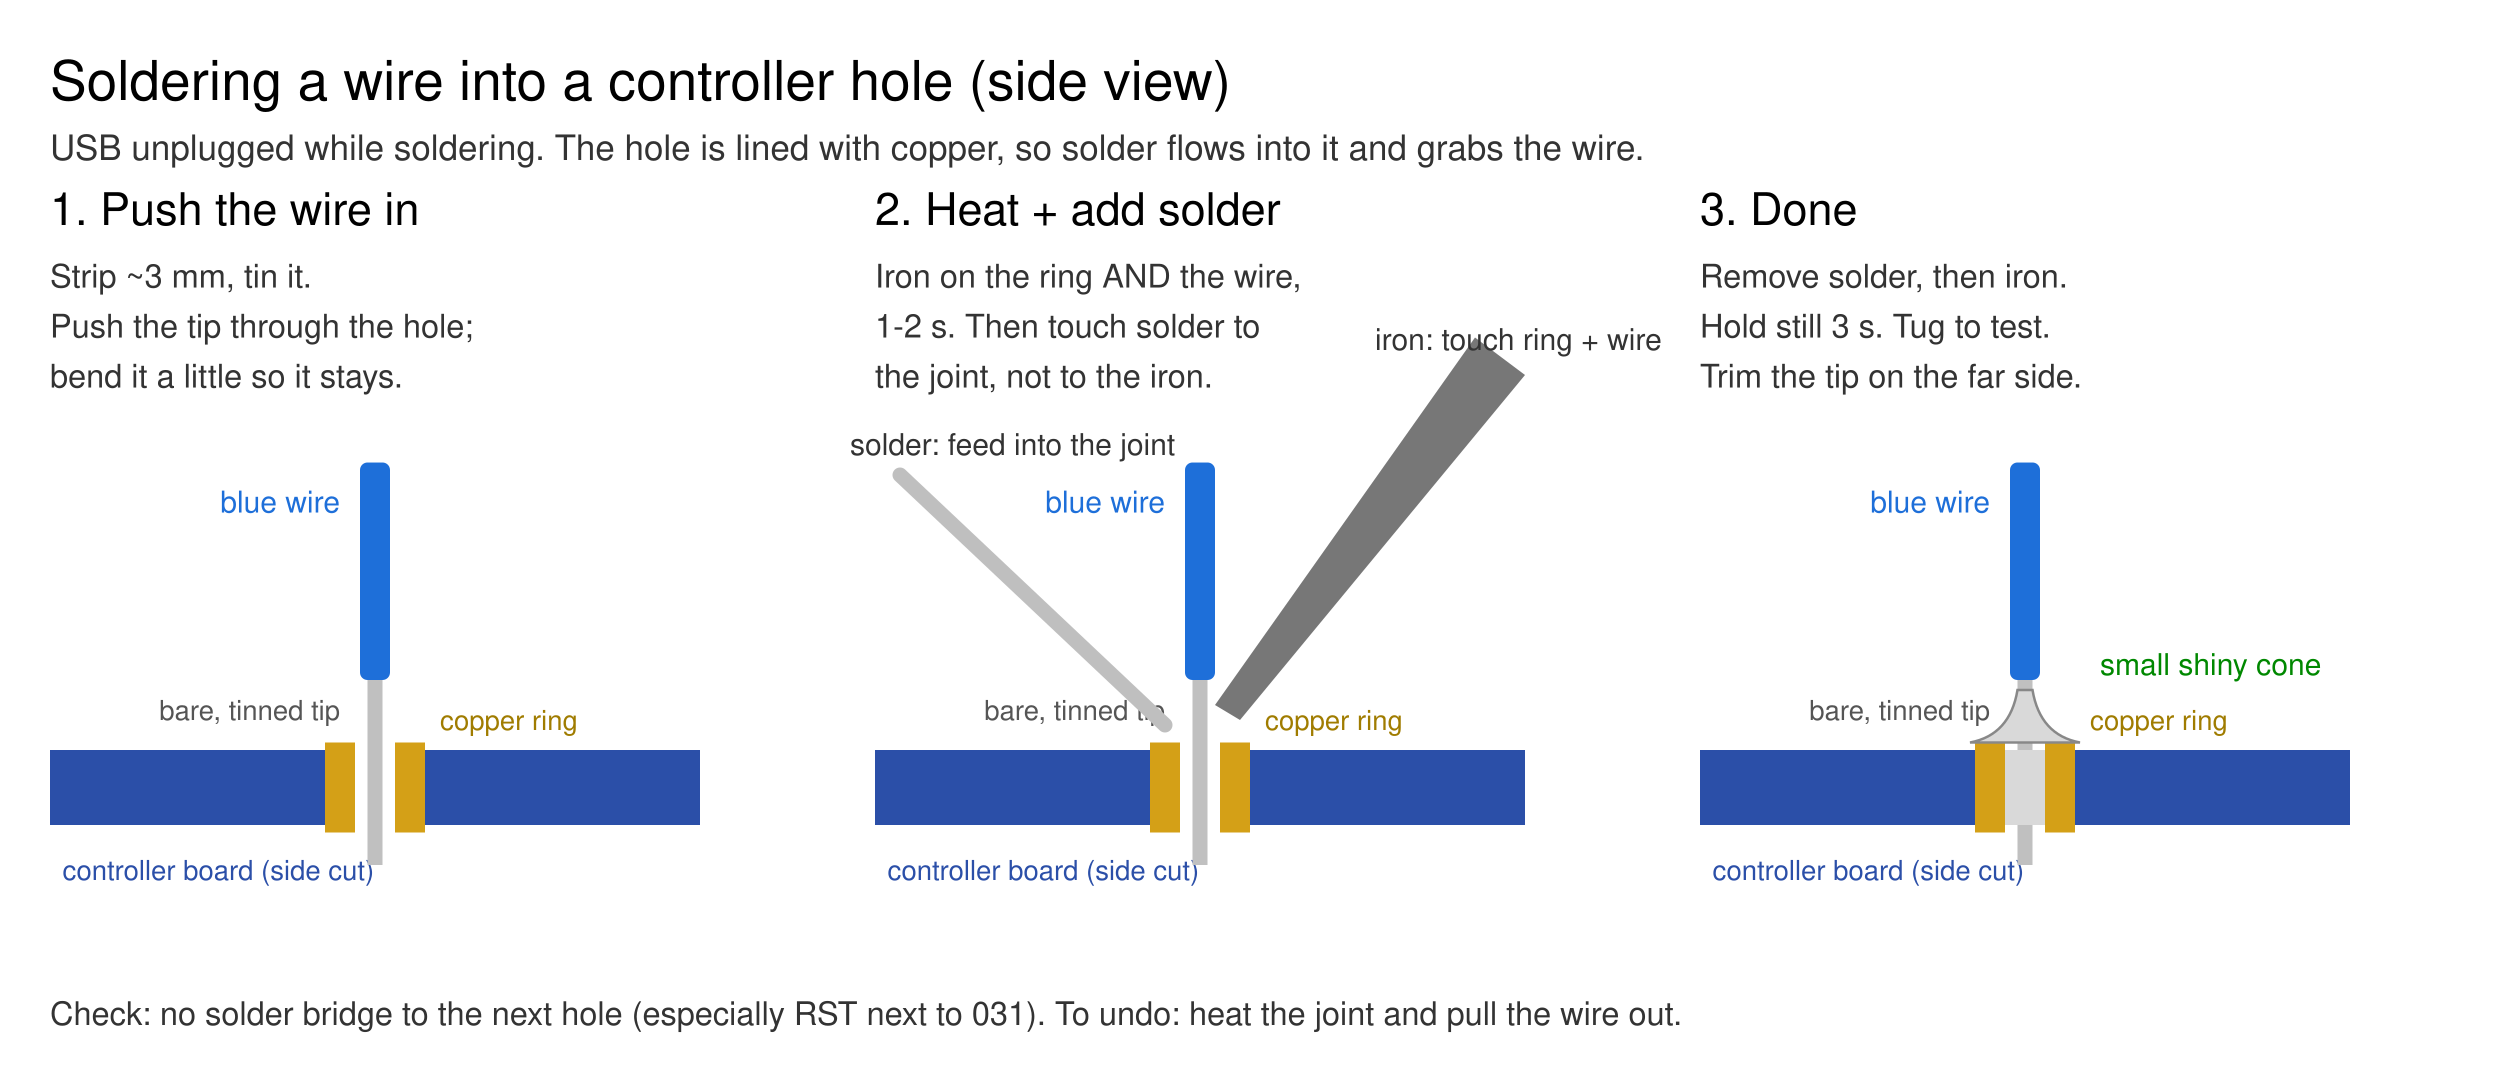
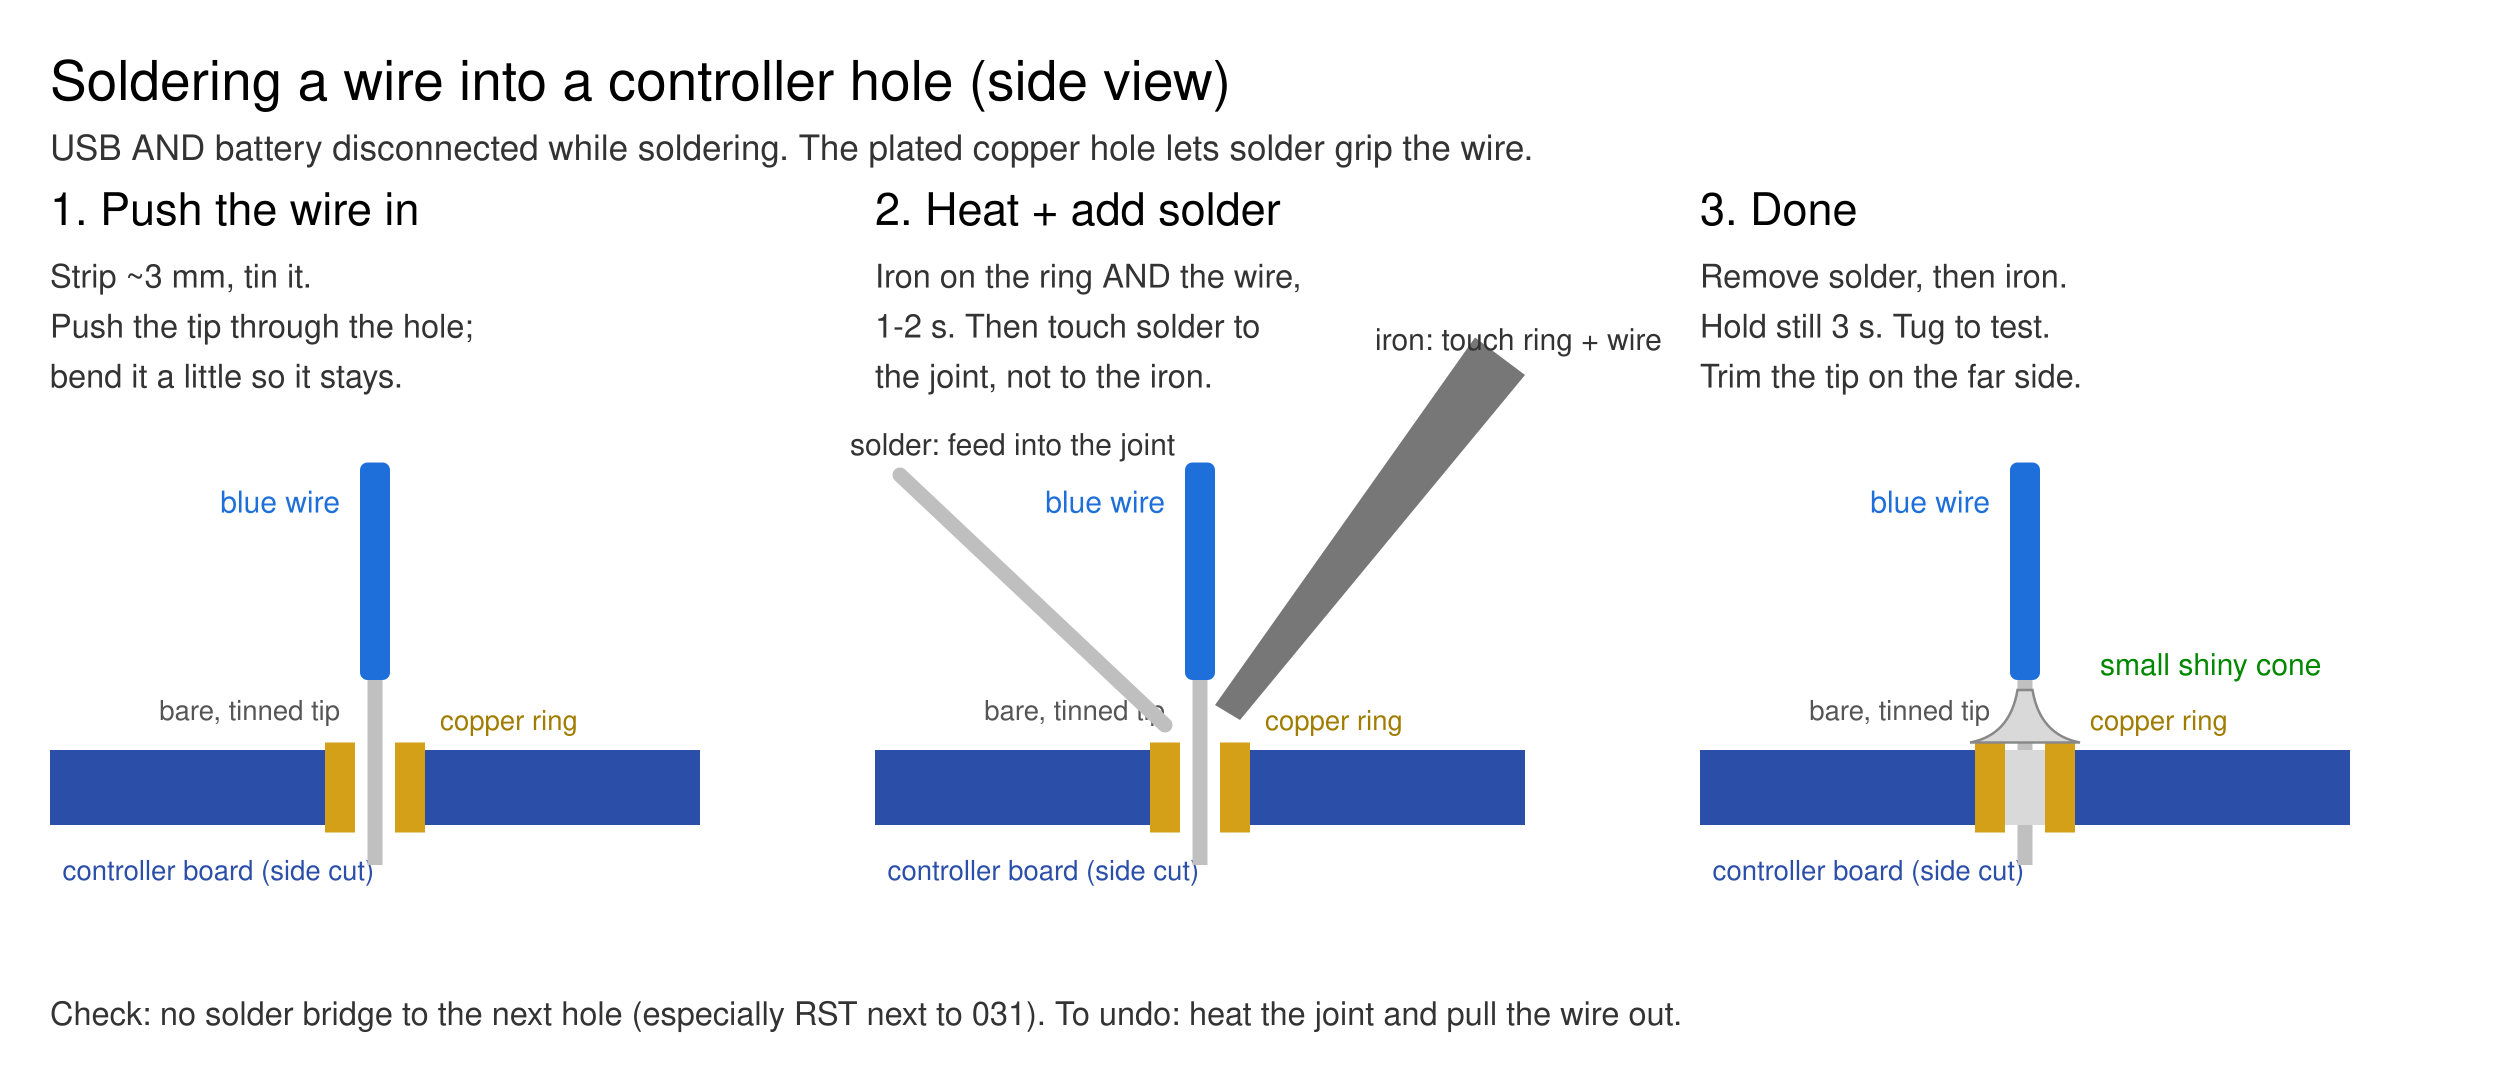
<svg xmlns="http://www.w3.org/2000/svg" width="1000" height="430" font-family="Helvetica">
  <rect width="100%" height="100%" fill="white" />
  <text x="20" y="40" font-size="22" fill="#000" text-anchor="start">Soldering a wire into a controller hole (side view)</text>
-   <text x="20" y="64" font-size="14" fill="#333" text-anchor="start">USB unplugged while soldering. The hole is lined with copper, so solder flows into it and grabs the wire.</text>
+   <text x="20" y="64" font-size="14" fill="#333" text-anchor="start">USB AND battery disconnected while soldering. The plated copper hole lets solder grip the wire.</text>
  <text x="20" y="90" font-size="18" fill="#000" text-anchor="start">1. Push the wire in</text>
  <text x="20" y="115" font-size="13" fill="#333" text-anchor="start">Strip ~3 mm, tin it.</text>
  <text x="20" y="135" font-size="13" fill="#333" text-anchor="start">Push the tip through the hole;</text>
  <text x="20" y="155" font-size="13" fill="#333" text-anchor="start">bend it a little so it stays.</text>
  <rect x="20" y="300" width="122" height="30" fill="#2b4fa8" />
  <rect x="158" y="300" width="122" height="30" fill="#2b4fa8" />
  <rect x="130" y="297" width="12" height="36" fill="#d4a017" />
  <rect x="158" y="297" width="12" height="36" fill="#d4a017" />
  <text x="25" y="352" font-size="11" fill="#2b4fa8" text-anchor="start">controller board (side cut)</text>
  <text x="176" y="292" font-size="11" fill="#a07c00" text-anchor="start">copper ring</text>
  <rect x="144" y="185" width="12" height="87" rx="3" fill="#1e6fd9" />
  <rect x="147" y="272" width="6" height="74" fill="#c0c0c0" />
  <text x="136" y="205" font-size="12" fill="#1e6fd9" text-anchor="end">blue wire</text>
  <text x="136" y="288" font-size="11" fill="#555" text-anchor="end">bare, tinned tip</text>
  <text x="350" y="90" font-size="18" fill="#000" text-anchor="start">2. Heat + add solder</text>
  <text x="350" y="115" font-size="13" fill="#333" text-anchor="start">Iron on the ring AND the wire,</text>
  <text x="350" y="135" font-size="13" fill="#333" text-anchor="start">1-2 s. Then touch solder to</text>
  <text x="350" y="155" font-size="13" fill="#333" text-anchor="start">the joint, not to the iron.</text>
  <rect x="350" y="300" width="122" height="30" fill="#2b4fa8" />
  <rect x="488" y="300" width="122" height="30" fill="#2b4fa8" />
  <rect x="460" y="297" width="12" height="36" fill="#d4a017" />
  <rect x="488" y="297" width="12" height="36" fill="#d4a017" />
  <text x="355" y="352" font-size="11" fill="#2b4fa8" text-anchor="start">controller board (side cut)</text>
  <text x="506" y="292" font-size="11" fill="#a07c00" text-anchor="start">copper ring</text>
  <rect x="474" y="185" width="12" height="87" rx="3" fill="#1e6fd9" />
  <rect x="477" y="272" width="6" height="74" fill="#c0c0c0" />
  <text x="466" y="205" font-size="12" fill="#1e6fd9" text-anchor="end">blue wire</text>
  <text x="466" y="288" font-size="11" fill="#555" text-anchor="end">bare, tinned tip</text>
  <path d="M610,150 L496,288 L486,282 L590,135 Z" fill="#777" />
  <text x="550" y="140" font-size="12" fill="#333" text-anchor="start">iron: touch ring + wire</text>
  <line x1="360" y1="190" x2="466" y2="290" stroke="#bfbfbf" stroke-width="6" stroke-linecap="round" />
  <text x="340" y="182" font-size="12" fill="#333" text-anchor="start">solder: feed into the joint</text>
  <text x="680" y="90" font-size="18" fill="#000" text-anchor="start">3. Done</text>
  <text x="680" y="115" font-size="13" fill="#333" text-anchor="start">Remove solder, then iron.</text>
  <text x="680" y="135" font-size="13" fill="#333" text-anchor="start">Hold still 3 s. Tug to test.</text>
  <text x="680" y="155" font-size="13" fill="#333" text-anchor="start">Trim the tip on the far side.</text>
  <rect x="680" y="300" width="122" height="30" fill="#2b4fa8" />
  <rect x="818" y="300" width="122" height="30" fill="#2b4fa8" />
  <rect x="790" y="297" width="12" height="36" fill="#d4a017" />
  <rect x="818" y="297" width="12" height="36" fill="#d4a017" />
  <text x="685" y="352" font-size="11" fill="#2b4fa8" text-anchor="start">controller board (side cut)</text>
  <text x="836" y="292" font-size="11" fill="#a07c00" text-anchor="start">copper ring</text>
  <rect x="804" y="185" width="12" height="87" rx="3" fill="#1e6fd9" />
  <rect x="807" y="272" width="6" height="74" fill="#c0c0c0" />
  <text x="796" y="205" font-size="12" fill="#1e6fd9" text-anchor="end">blue wire</text>
  <text x="796" y="288" font-size="11" fill="#555" text-anchor="end">bare, tinned tip</text>
  <path d="M788,297 Q804,294 807,276 L813,276 Q816,294 832,297 Z" fill="#d9d9d9" stroke="#888" />
  <rect x="802" y="300" width="16" height="30" fill="#d9d9d9" />
  <text x="840" y="270" font-size="12" fill="#080" text-anchor="start">small shiny cone</text>
  <text x="20" y="410" font-size="13" fill="#333" text-anchor="start">Check: no solder bridge to the next hole (especially RST next to 031). To undo: heat the joint and pull the wire out.</text>
</svg>
